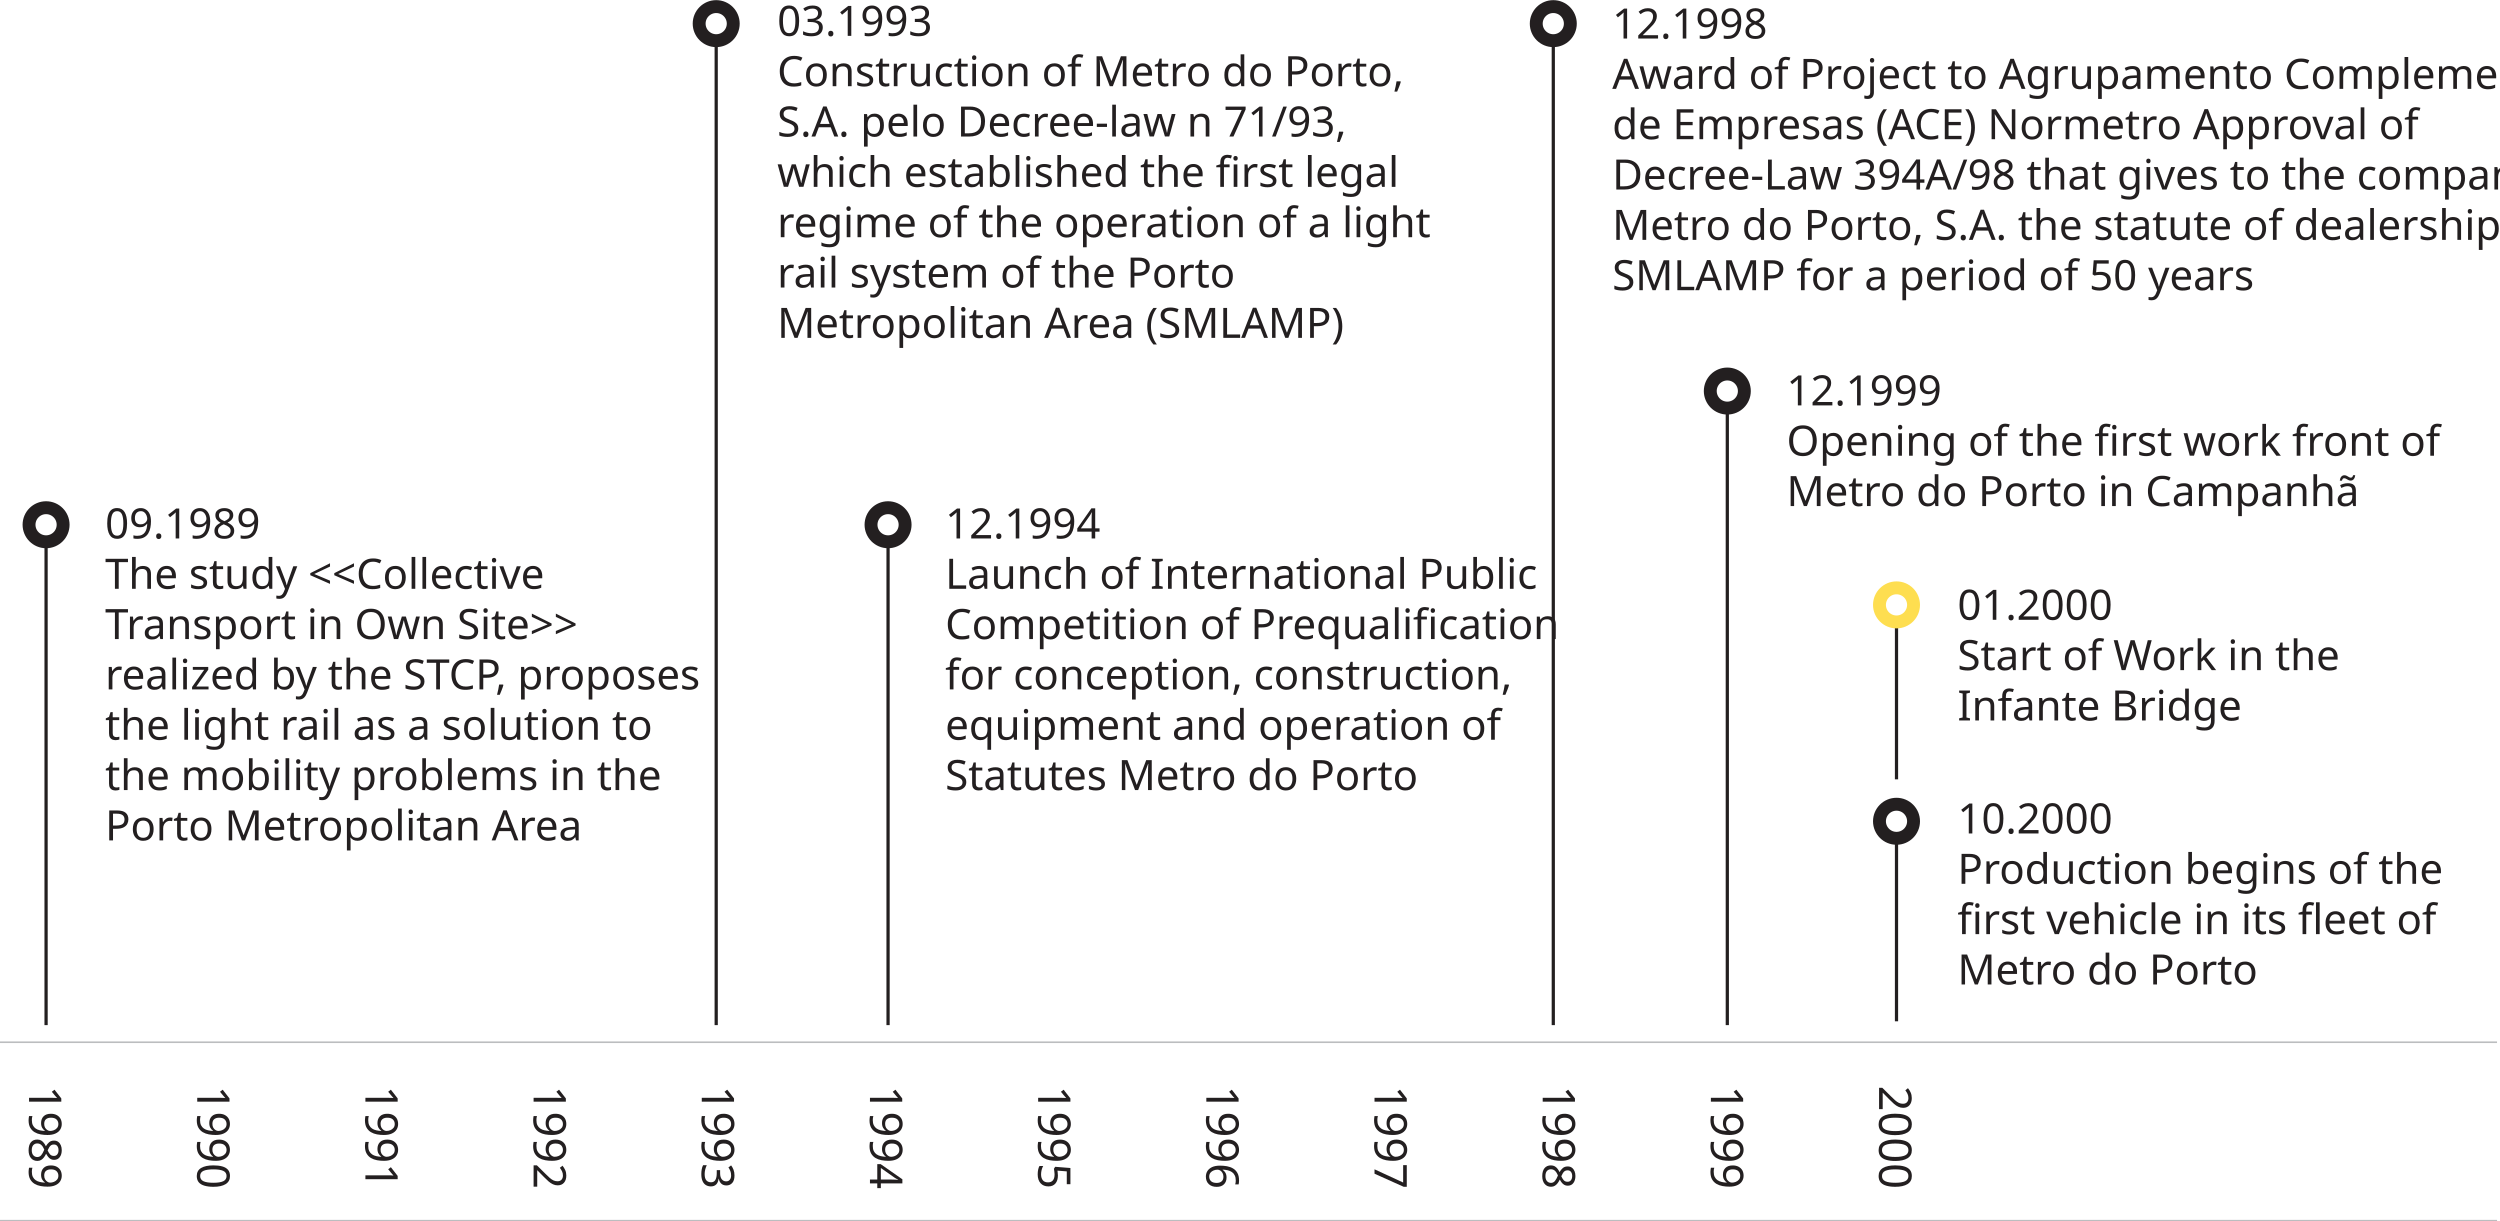
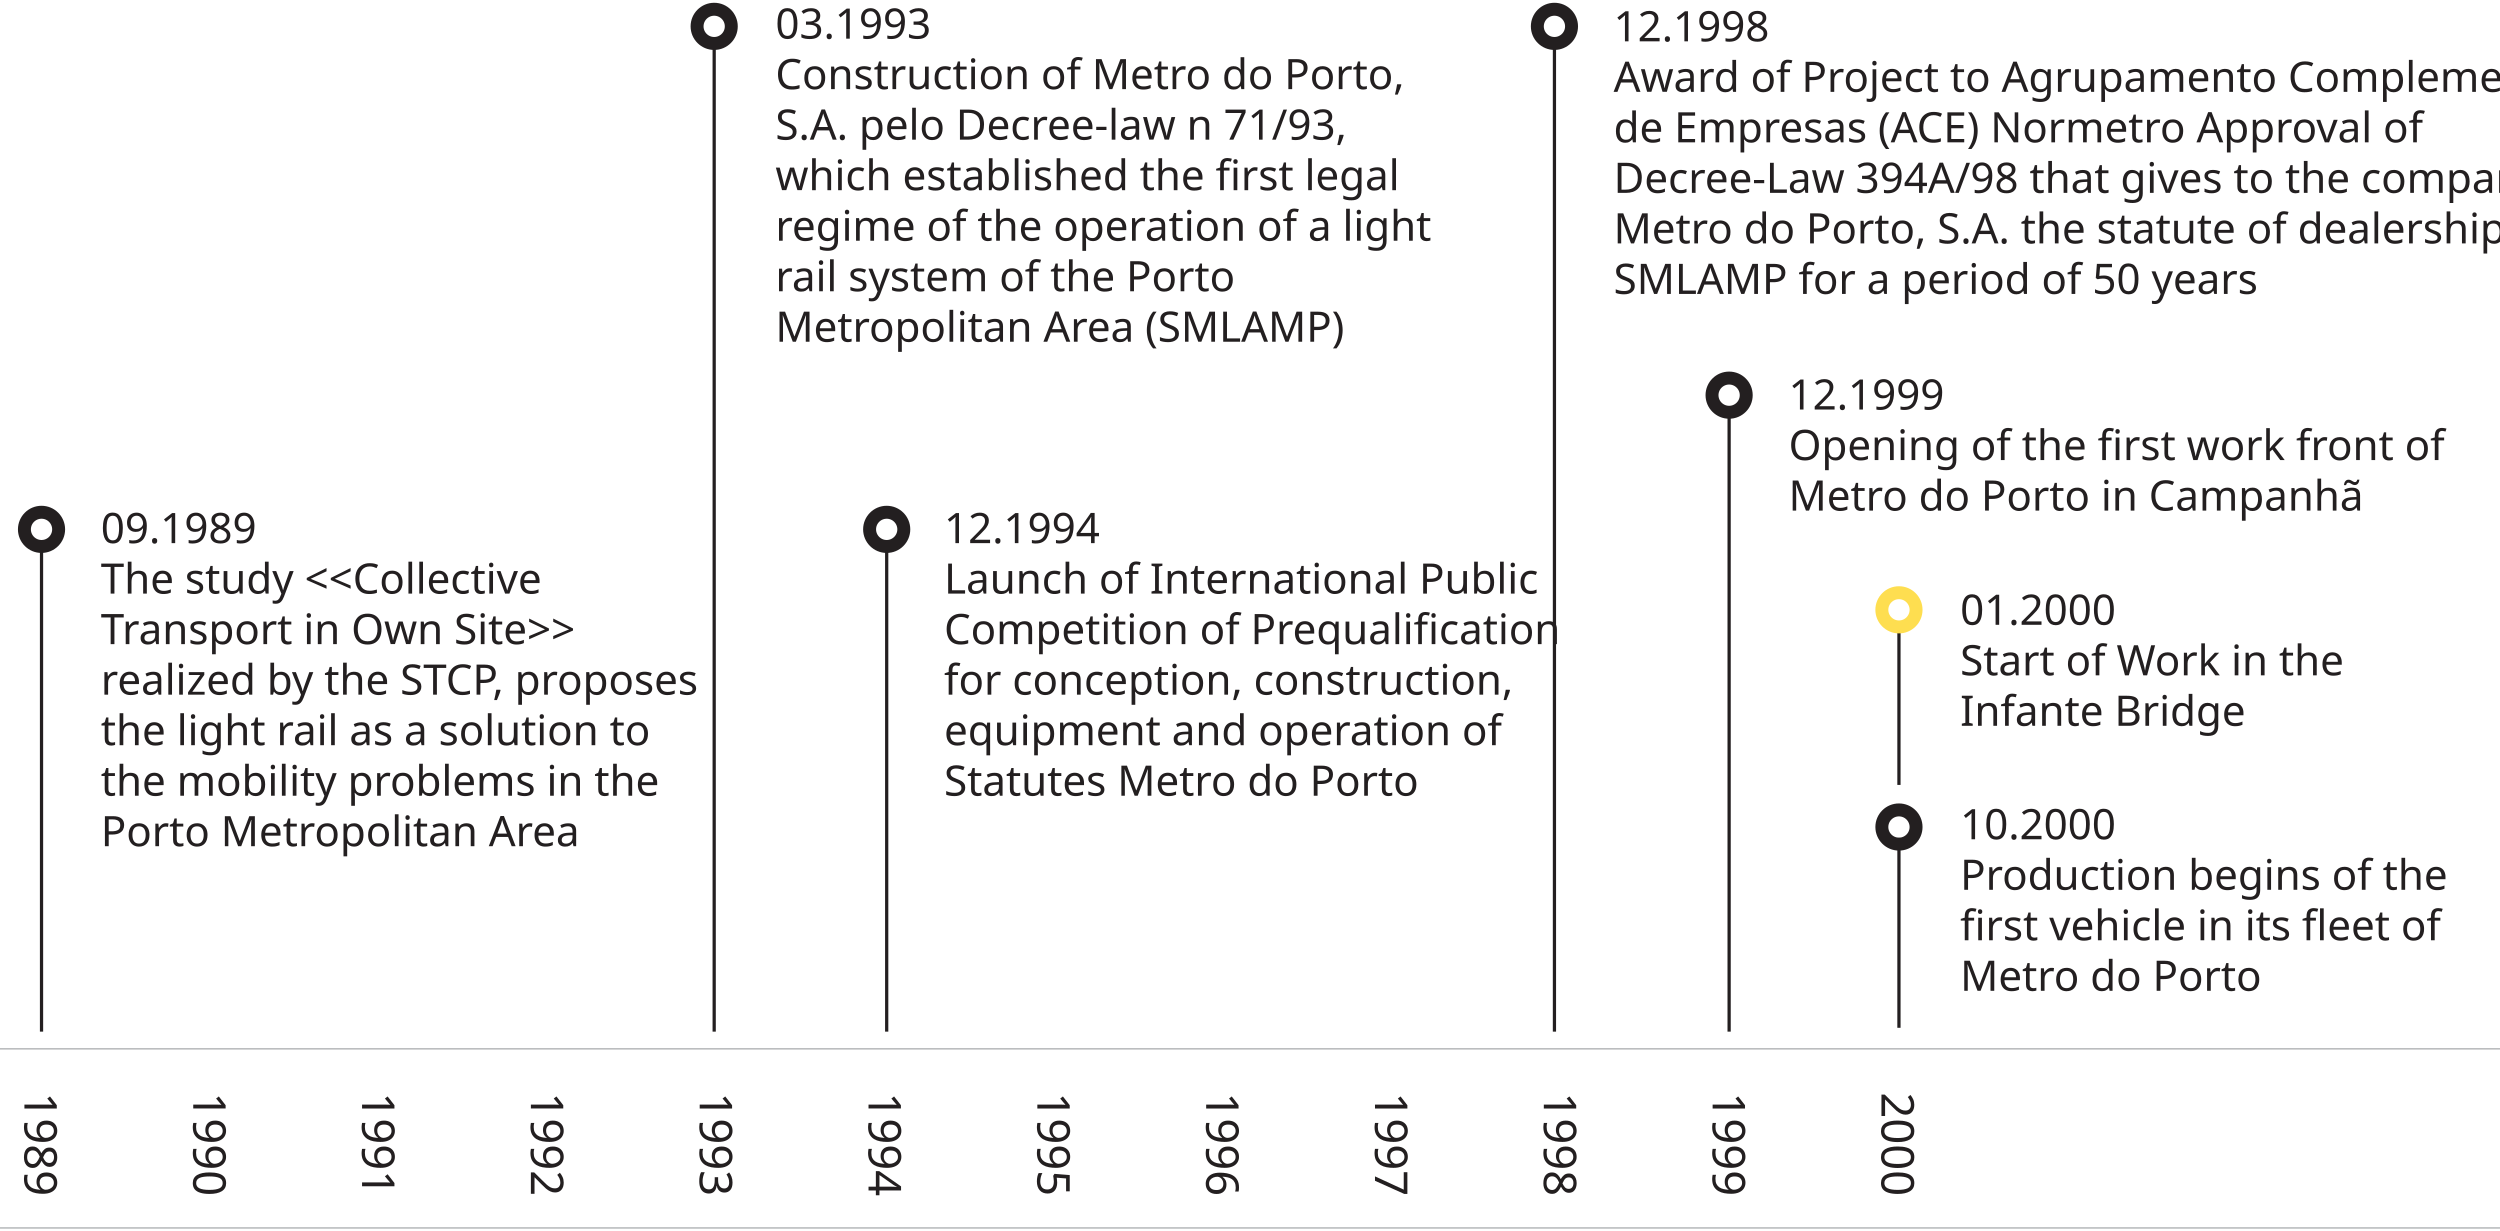
- <svg xmlns="http://www.w3.org/2000/svg" version="1.1" id="Layer_1" x="0px" y="0px" width="774.923px" height="378.372px" viewBox="0 0 774.923 378.372" enable-background="new 0 0 774.923 378.372" xml:space="preserve">
-   <line fill="none" stroke="#231F20" stroke-miterlimit="10" x1="535.413" y1="317.756" x2="535.413" y2="126.496" />
-   <line fill="none" stroke="#231F20" stroke-miterlimit="10" x1="481.473" y1="317.756" x2="481.473" y2="12.607" />
-   <line fill="none" stroke="#231F20" stroke-miterlimit="10" x1="587.858" y1="241.57" x2="587.858" y2="192.778" />
-   <line fill="none" stroke="#231F20" stroke-miterlimit="10" x1="587.858" y1="316.57" x2="587.858" y2="257.931" />
-   <text transform="matrix(0 1 -1 0 9.001 336.5225)" fill="#231F20" font-family="'FlamaSemicondensed-Book'" font-size="14">1989</text>
-   <text transform="matrix(0 1 -1 0 61.1338 336.5215)" fill="#231F20" font-family="'FlamaSemicondensed-Book'" font-size="14">1990</text>
-   <text transform="matrix(0 1 -1 0 113.2646 336.5225)" fill="#231F20" font-family="'FlamaSemicondensed-Book'" font-size="14">1991</text>
-   <text transform="matrix(0 1 -1 0 165.3975 336.5215)" fill="#231F20" font-family="'FlamaSemicondensed-Book'" font-size="14">1992</text>
-   <text transform="matrix(0 1 -1 0 217.5283 336.5225)" fill="#231F20" font-family="'FlamaSemicondensed-Book'" font-size="14">1993</text>
-   <text transform="matrix(0 1 -1 0 269.6611 336.5215)" fill="#231F20" font-family="'FlamaSemicondensed-Book'" font-size="14">1994</text>
-   <text transform="matrix(0 1 -1 0 321.7939 336.5225)" fill="#231F20" font-family="'FlamaSemicondensed-Book'" font-size="14">1995</text>
-   <text transform="matrix(0 1 -1 0 373.9248 336.5225)" fill="#231F20" font-family="'FlamaSemicondensed-Book'" font-size="14">1996</text>
-   <text transform="matrix(0 1 -1 0 426.0576 336.5225)" fill="#231F20" font-family="'FlamaSemicondensed-Book'" font-size="14">1997</text>
-   <text transform="matrix(0 1 -1 0 478.1904 336.5225)" fill="#231F20" font-family="'FlamaSemicondensed-Book'" font-size="14">1998</text>
-   <text transform="matrix(0 1 -1 0 530.3213 336.5225)" fill="#231F20" font-family="'FlamaSemicondensed-Book'" font-size="14">1999</text>
-   <text transform="matrix(0 1 -1 0 582.4541 336.5215)" fill="#231F20" font-family="'FlamaSemicondensed-Book'" font-size="14">2000</text>
-   <line fill="none" stroke="#BBBDBF" stroke-width="0.5" stroke-miterlimit="10" x1="0" y1="323.06" x2="774" y2="323.06" />
-   <line fill="none" stroke="#BBBDBF" stroke-width="0.5" stroke-miterlimit="10" x1="0" y1="378.372" x2="774" y2="378.372" />
-   <line fill="none" stroke="#231F20" stroke-miterlimit="10" x1="14.283" y1="168.261" x2="14.283" y2="317.756" />
-   <line fill="none" stroke="#231F20" stroke-miterlimit="10" x1="275.271" y1="317.756" x2="275.271" y2="167.928" />
-   <circle fill="none" stroke="#231F20" stroke-width="4" stroke-miterlimit="10" cx="535.414" cy="121.214" r="5.282" />
-   <circle fill="none" stroke="#231F20" stroke-width="4" stroke-miterlimit="10" cx="481.472" cy="7.325" r="5.282" />
-   <line fill="none" stroke="#231F20" stroke-miterlimit="10" x1="222" y1="317.756" x2="222" y2="12.607" />
-   <circle fill="none" stroke="#231F20" stroke-width="4" stroke-miterlimit="10" cx="222" cy="7.325" r="5.282" />
-   <circle fill="none" stroke="#231F20" stroke-width="4" stroke-miterlimit="10" cx="275.272" cy="162.654" r="5.282" />
-   <circle fill="none" stroke="#231F20" stroke-width="4" stroke-miterlimit="10" cx="14.283" cy="162.654" r="5.282" />
-   <circle fill="none" stroke="#FEDE50" stroke-width="4" stroke-miterlimit="10" cx="587.859" cy="187.497" r="5.282" />
-   <circle fill="none" stroke="#231F20" stroke-width="4" stroke-miterlimit="10" cx="587.859" cy="254.57" r="5.282" />
-   <rect x="32.594" y="156.994" fill="none" width="151.406" height="141" />
-   <text transform="matrix(1 0 0 1 32.5938 166.9004)">
-     <tspan x="0" y="0" fill="#231F20" font-family="'RobotoCondensed-Regular'" font-size="13">09.1989</tspan>
-     <tspan x="0" y="15.6" fill="#231F20" font-family="'RobotoCondensed-Light'" font-size="13">The study &lt;&lt;Collective </tspan>
-     <tspan x="0" y="31.199" fill="#231F20" font-family="'RobotoCondensed-Light'" font-size="13">Transport in Own Site&gt;&gt; </tspan>
-     <tspan x="0" y="46.8" fill="#231F20" font-family="'RobotoCondensed-Light'" font-size="13">realized by the STCP, proposes </tspan>
-     <tspan x="0" y="62.399" fill="#231F20" font-family="'RobotoCondensed-Light'" font-size="13">the light rail as a solution to </tspan>
-     <tspan x="0" y="78" fill="#231F20" font-family="'RobotoCondensed-Light'" font-size="13">the mobility problems in the </tspan>
-     <tspan x="0" y="93.6" fill="#231F20" font-family="'RobotoCondensed-Light'" font-size="13">Porto Metropolitan Area</tspan>
-   </text>
-   <rect x="292.99" y="156.994" fill="none" width="165.01" height="128.812" />
-   <text transform="matrix(1 0 0 1 292.9897 166.9004)">
-     <tspan x="0" y="0" fill="#231F20" font-family="'RobotoCondensed-Regular'" font-size="13">12.1994</tspan>
-     <tspan x="0" y="15.6" fill="#231F20" font-family="'RobotoCondensed-Light'" font-size="13">Launch of International Public </tspan>
-     <tspan x="0" y="31.199" fill="#231F20" font-family="'RobotoCondensed-Light'" font-size="13">Competition of Prequalification </tspan>
-     <tspan x="0" y="46.8" fill="#231F20" font-family="'RobotoCondensed-Light'" font-size="13">for conception, construction, </tspan>
-     <tspan x="0" y="62.399" fill="#231F20" font-family="'RobotoCondensed-Light'" font-size="13">equipment and operation of </tspan>
-     <tspan x="0" y="78" fill="#231F20" font-family="'RobotoCondensed-Light'" font-size="13">Statutes Metro do Porto</tspan>
-   </text>
-   <rect x="553.776" y="115.755" fill="none" width="169.224" height="49.815" />
-   <text transform="matrix(1 0 0 1 553.7764 125.6611)">
-     <tspan x="0" y="0" fill="#231F20" font-family="'RobotoCondensed-Regular'" font-size="13">12.1999</tspan>
-     <tspan x="0" y="15.6" fill="#231F20" font-family="'RobotoCondensed-Light'" font-size="13">Opening of the first work front of </tspan>
-     <tspan x="0" y="31.199" fill="#231F20" font-family="'RobotoCondensed-Light'" font-size="13">Metro do Porto in Campanhã</tspan>
-   </text>
-   <rect x="606.758" y="182.215" fill="none" width="110.101" height="78.704" />
-   <text transform="matrix(1 0 0 1 606.7578 192.1211)">
-     <tspan x="0" y="0" fill="#231F20" font-family="'RobotoCondensed-Regular'" font-size="13">01.2000 </tspan>
-     <tspan x="0" y="15.6" fill="#231F20" font-family="'RobotoCondensed-Light'" font-size="13">Start of Work in the </tspan>
-     <tspan x="0" y="31.199" fill="#231F20" font-family="'RobotoCondensed-Light'" font-size="13">Infante Bridge</tspan>
-   </text>
-   <rect x="606.758" y="248.441" fill="none" width="167.242" height="64.129" />
-   <text transform="matrix(1 0 0 1 606.7578 258.3477)">
-     <tspan x="0" y="0" fill="#231F20" font-family="'RobotoCondensed-Regular'" font-size="13">10.2000 </tspan>
-     <tspan x="0" y="15.6" fill="#231F20" font-family="'RobotoCondensed-Light'" font-size="13">Production begins of the  </tspan>
-     <tspan x="0" y="31.199" fill="#231F20" font-family="'RobotoCondensed-Light'" font-size="13">first vehicle in its fleet of  </tspan>
-     <tspan x="0" y="46.8" fill="#231F20" font-family="'RobotoCondensed-Light'" font-size="13">Metro do Porto</tspan>
-   </text>
-   <rect x="240.909" y="1.215" fill="none" width="159.373" height="125.281" />
-   <text transform="matrix(1 0 0 1 240.9092 11.1211)">
-     <tspan x="0" y="0" fill="#231F20" font-family="'RobotoCondensed-Regular'" font-size="13">03.1993</tspan>
-     <tspan x="0" y="15.6" fill="#231F20" font-family="'RobotoCondensed-Light'" font-size="13">Construction of Metro do Porto, </tspan>
-     <tspan x="0" y="31.199" fill="#231F20" font-family="'RobotoCondensed-Light'" font-size="13">S.A. pelo Decree-law n 71/93, </tspan>
-     <tspan x="0" y="46.8" fill="#231F20" font-family="'RobotoCondensed-Light'" font-size="13">which established the first legal </tspan>
-     <tspan x="0" y="62.399" fill="#231F20" font-family="'RobotoCondensed-Light'" font-size="13">regime of the operation of a light </tspan>
-     <tspan x="0" y="78" fill="#231F20" font-family="'RobotoCondensed-Light'" font-size="13">rail system of the Porto </tspan>
-     <tspan x="0" y="93.6" fill="#231F20" font-family="'RobotoCondensed-Light'" font-size="13">Metropolitan Area (SMLAMP)</tspan>
-   </text>
-   <rect x="499.743" y="2.043" fill="none" width="252.257" height="106.662" />
-   <text transform="matrix(1 0 0 1 499.7432 11.9482)">
-     <tspan x="0" y="0" fill="#231F20" font-family="'RobotoCondensed-Regular'" font-size="13">12.1998</tspan>
-     <tspan x="0" y="15.6" fill="#231F20" font-family="'RobotoCondensed-Light'" font-size="13">Award of Project to Agrupamento Complementar </tspan>
-     <tspan x="0" y="31.199" fill="#231F20" font-family="'RobotoCondensed-Light'" font-size="13">de Empresas (ACE) Normetro Approval of </tspan>
-     <tspan x="0" y="46.8" fill="#231F20" font-family="'RobotoCondensed-Light'" font-size="13">Decree-Law 394A/98 that gives to the company </tspan>
-     <tspan x="0" y="62.399" fill="#231F20" font-family="'RobotoCondensed-Light'" font-size="13">Metro do Porto, S.A. the statute of dealership </tspan>
-     <tspan x="0" y="78" fill="#231F20" font-family="'RobotoCondensed-Light'" font-size="13">SMLAMP for a period of 50 years</tspan>
-   </text>
+ <svg xmlns="http://www.w3.org/2000/svg" version="1.1" id="Layer_1" x="0px" y="0px" width="772px" height="380px" viewBox="0 0 772 380" enable-background="new 0 0 772 380" xml:space="preserve">
+   <g>
+     <line fill="none" stroke="#BBBDBF" stroke-width="0.5" stroke-miterlimit="10" x1="0" y1="323.873" x2="772" y2="323.873" />
+     <line fill="none" stroke="#BBBDBF" stroke-width="0.5" stroke-miterlimit="10" x1="0" y1="379.186" x2="772" y2="379.186" />
+   </g>
+   <g id="x-axis">
+     <text transform="matrix(0 1 -1 0 7.54 337.3359)" fill="#231F20" font-family="'FlamaSemicondensed-Book'" font-size="14">1989</text>
+     <text transform="matrix(0 1 -1 0 59.6729 337.335)" fill="#231F20" font-family="'FlamaSemicondensed-Book'" font-size="14">1990</text>
+     <text transform="matrix(0 1 -1 0 111.8037 337.3359)" fill="#231F20" font-family="'FlamaSemicondensed-Book'" font-size="14">1991</text>
+     <text transform="matrix(0 1 -1 0 163.9365 337.335)" fill="#231F20" font-family="'FlamaSemicondensed-Book'" font-size="14">1992</text>
+     <text transform="matrix(0 1 -1 0 216.0674 337.3359)" fill="#231F20" font-family="'FlamaSemicondensed-Book'" font-size="14">1993</text>
+     <text transform="matrix(0 1 -1 0 268.2002 337.335)" fill="#231F20" font-family="'FlamaSemicondensed-Book'" font-size="14">1994</text>
+     <text transform="matrix(0 1 -1 0 320.332 337.3359)" fill="#231F20" font-family="'FlamaSemicondensed-Book'" font-size="14">1995</text>
+     <text transform="matrix(0 1 -1 0 372.4648 337.3359)" fill="#231F20" font-family="'FlamaSemicondensed-Book'" font-size="14">1996</text>
+     <text transform="matrix(0 1 -1 0 424.5977 337.3359)" fill="#231F20" font-family="'FlamaSemicondensed-Book'" font-size="14">1997</text>
+     <text transform="matrix(0 1 -1 0 476.7305 337.3359)" fill="#231F20" font-family="'FlamaSemicondensed-Book'" font-size="14">1998</text>
+     <text transform="matrix(0 1 -1 0 528.8594 337.3359)" fill="#231F20" font-family="'FlamaSemicondensed-Book'" font-size="14">1999</text>
+     <text transform="matrix(0 1 -1 0 580.9922 337.335)" fill="#231F20" font-family="'FlamaSemicondensed-Book'" font-size="14">2000</text>
+   </g>
+   <g id="points">
+     <g id="study">
+       <line fill="none" stroke="#231F20" stroke-miterlimit="10" x1="12.822" y1="169.074" x2="12.822" y2="318.568" />
+       <circle fill="none" stroke="#231F20" stroke-width="4" stroke-miterlimit="10" cx="12.822" cy="163.467" r="5.282" />
+       <rect x="31.133" y="157.807" fill="none" width="151.406" height="141" />
+       <text transform="matrix(1 0 0 1 31.1328 167.7139)" fill="#231F20" font-family="'RobotoCondensed-Regular'" font-size="13">09.1989</text>
+       <text transform="matrix(1 0 0 1 31.1328 183.3135)" fill="#231F20" font-family="'RobotoCondensed-Light'" font-size="13">The study &lt;&lt;Collective </text>
+       <text transform="matrix(1 0 0 1 31.1328 198.9131)" fill="#231F20" font-family="'RobotoCondensed-Light'" font-size="13">Transport in Own Site&gt;&gt; </text>
+       <text transform="matrix(1 0 0 1 31.1328 214.5137)" fill="#231F20" font-family="'RobotoCondensed-Light'" font-size="13">realized by the STCP, proposes </text>
+       <text transform="matrix(1 0 0 1 31.1328 230.1133)" fill="#231F20" font-family="'RobotoCondensed-Light'" font-size="13">the light rail as a solution to </text>
+       <text transform="matrix(1 0 0 1 31.1328 245.7139)" fill="#231F20" font-family="'RobotoCondensed-Light'" font-size="13">the mobility problems in the </text>
+       <text transform="matrix(1 0 0 1 31.1328 261.3135)" fill="#231F20" font-family="'RobotoCondensed-Light'" font-size="13">Porto Metropolitan Area</text>
+     </g>
+     <g id="construction">
+       <line fill="none" stroke="#231F20" stroke-miterlimit="10" x1="220.539" y1="318.568" x2="220.539" y2="13.42" />
+       <circle fill="none" stroke="#231F20" stroke-width="4" stroke-miterlimit="10" cx="220.539" cy="8.139" r="5.282" />
+       <rect x="239.448" y="2.028" fill="none" width="159.373" height="125.281" />
+       <text transform="matrix(1 0 0 1 239.4482 11.9346)" fill="#231F20" font-family="'RobotoCondensed-Regular'" font-size="13">03.1993</text>
+       <text transform="matrix(1 0 0 1 239.4482 27.5342)" fill="#231F20" font-family="'RobotoCondensed-Light'" font-size="13">Construction of Metro do Porto, </text>
+       <text transform="matrix(1 0 0 1 239.4482 43.1338)" fill="#231F20" font-family="'RobotoCondensed-Light'" font-size="13">S.A. pelo Decree-law n 71/93, </text>
+       <text transform="matrix(1 0 0 1 239.4482 58.7344)" fill="#231F20" font-family="'RobotoCondensed-Light'" font-size="13">which established the first legal </text>
+       <text transform="matrix(1 0 0 1 239.4482 74.334)" fill="#231F20" font-family="'RobotoCondensed-Light'" font-size="13">regime of the operation of a light </text>
+       <text transform="matrix(1 0 0 1 239.4482 89.9346)" fill="#231F20" font-family="'RobotoCondensed-Light'" font-size="13">rail system of the Porto </text>
+       <text transform="matrix(1 0 0 1 239.4482 105.5342)" fill="#231F20" font-family="'RobotoCondensed-Light'" font-size="13">Metropolitan Area (SMLAMP)</text>
+     </g>
+     <g id="launch">
+       <line fill="none" stroke="#231F20" stroke-miterlimit="10" x1="273.811" y1="318.568" x2="273.811" y2="168.741" />
+       <circle fill="none" stroke="#231F20" stroke-width="4" stroke-miterlimit="10" cx="273.811" cy="163.467" r="5.282" />
+       <rect x="291.529" y="157.807" fill="none" width="165.01" height="128.812" />
+       <text transform="matrix(1 0 0 1 291.5288 167.7139)" fill="#231F20" font-family="'RobotoCondensed-Regular'" font-size="13">12.1994</text>
+       <text transform="matrix(1 0 0 1 291.5288 183.3135)" fill="#231F20" font-family="'RobotoCondensed-Light'" font-size="13">Launch of International Public </text>
+       <text transform="matrix(1 0 0 1 291.5288 198.9131)" fill="#231F20" font-family="'RobotoCondensed-Light'" font-size="13">Competition of Prequalification </text>
+       <text transform="matrix(1 0 0 1 291.5288 214.5137)" fill="#231F20" font-family="'RobotoCondensed-Light'" font-size="13">for conception, construction, </text>
+       <text transform="matrix(1 0 0 1 291.5288 230.1133)" fill="#231F20" font-family="'RobotoCondensed-Light'" font-size="13">equipment and operation of </text>
+       <text transform="matrix(1 0 0 1 291.5288 245.7139)" fill="#231F20" font-family="'RobotoCondensed-Light'" font-size="13">Statutes Metro do Porto</text>
+     </g>
+     <g id="award">
+       <line fill="none" stroke="#231F20" stroke-miterlimit="10" x1="480.012" y1="318.568" x2="480.012" y2="13.42" />
+       <circle fill="none" stroke="#231F20" stroke-width="4" stroke-miterlimit="10" cx="480.011" cy="8.139" r="5.282" />
+       <rect x="498.282" y="2.856" fill="none" width="252.257" height="106.662" />
+       <text transform="matrix(1 0 0 1 498.2822 12.7617)" fill="#231F20" font-family="'RobotoCondensed-Regular'" font-size="13">12.1998</text>
+       <text transform="matrix(1 0 0 1 498.2822 28.3613)" fill="#231F20" font-family="'RobotoCondensed-Light'" font-size="13">Award of Project to Agrupamento Complementar </text>
+       <text transform="matrix(1 0 0 1 498.2822 43.9609)" fill="#231F20" font-family="'RobotoCondensed-Light'" font-size="13">de Empresas (ACE) Normetro Approval of </text>
+       <text transform="matrix(1 0 0 1 498.2822 59.5615)" fill="#231F20" font-family="'RobotoCondensed-Light'" font-size="13">Decree-Law 394A/98 that gives to the company </text>
+       <text transform="matrix(1 0 0 1 498.2822 75.1611)" fill="#231F20" font-family="'RobotoCondensed-Light'" font-size="13">Metro do Porto, S.A. the statute of dealership </text>
+       <text transform="matrix(1 0 0 1 498.2822 90.7617)" fill="#231F20" font-family="'RobotoCondensed-Light'" font-size="13">SMLAMP for a period of 50 years</text>
+     </g>
+     <g id="opening">
+       <line fill="none" stroke="#231F20" stroke-miterlimit="10" x1="533.952" y1="318.568" x2="533.952" y2="127.31" />
+       <circle fill="none" stroke="#231F20" stroke-width="4" stroke-miterlimit="10" cx="533.953" cy="122.028" r="5.282" />
+       <rect x="552.315" y="116.568" fill="none" width="169.224" height="49.815" />
+       <text transform="matrix(1 0 0 1 552.3154 126.4746)" fill="#231F20" font-family="'RobotoCondensed-Regular'" font-size="13">12.1999</text>
+       <text transform="matrix(1 0 0 1 552.3154 142.0742)" fill="#231F20" font-family="'RobotoCondensed-Light'" font-size="13">Opening of the first work front of </text>
+       <text transform="matrix(1 0 0 1 552.3154 157.6738)" fill="#231F20" font-family="'RobotoCondensed-Light'" font-size="13">Metro do Porto in Campanhã</text>
+     </g>
+     <g id="start-of-work">
+       <line fill="none" stroke="#231F20" stroke-miterlimit="10" x1="586.396" y1="242.384" x2="586.396" y2="193.592" />
+       <circle fill="none" stroke="#FEDE50" stroke-width="4" stroke-miterlimit="10" cx="586.398" cy="188.311" r="5.282" />
+       <rect x="605.297" y="183.028" fill="none" width="110.102" height="78.705" />
+       <text transform="matrix(1 0 0 1 605.2969 192.9346)" fill="#231F20" font-family="'RobotoCondensed-Regular'" font-size="13">01.2000 </text>
+       <text transform="matrix(1 0 0 1 605.2969 208.5342)" fill="#231F20" font-family="'RobotoCondensed-Light'" font-size="13">Start of Work in the </text>
+       <text transform="matrix(1 0 0 1 605.2969 224.1338)" fill="#231F20" font-family="'RobotoCondensed-Light'" font-size="13">Infante Bridge</text>
+     </g>
+     <g id="production">
+       <line fill="none" stroke="#231F20" stroke-miterlimit="10" x1="586.396" y1="317.384" x2="586.396" y2="258.744" />
+       <circle fill="none" stroke="#231F20" stroke-width="4" stroke-miterlimit="10" cx="586.398" cy="255.384" r="5.282" />
+       <rect x="605.297" y="249.255" fill="none" width="167.242" height="64.129" />
+       <text transform="matrix(1 0 0 1 605.2969 259.1611)" fill="#231F20" font-family="'RobotoCondensed-Regular'" font-size="13">10.2000 </text>
+       <text transform="matrix(1 0 0 1 605.2969 274.7607)" fill="#231F20" font-family="'RobotoCondensed-Light'" font-size="13">Production begins of the  </text>
+       <text transform="matrix(1 0 0 1 605.2969 290.3604)" fill="#231F20" font-family="'RobotoCondensed-Light'" font-size="13">first vehicle in its fleet of  </text>
+       <text transform="matrix(1 0 0 1 605.2969 305.9609)" fill="#231F20" font-family="'RobotoCondensed-Light'" font-size="13">Metro do Porto</text>
+     </g>
+   </g>
</svg>
